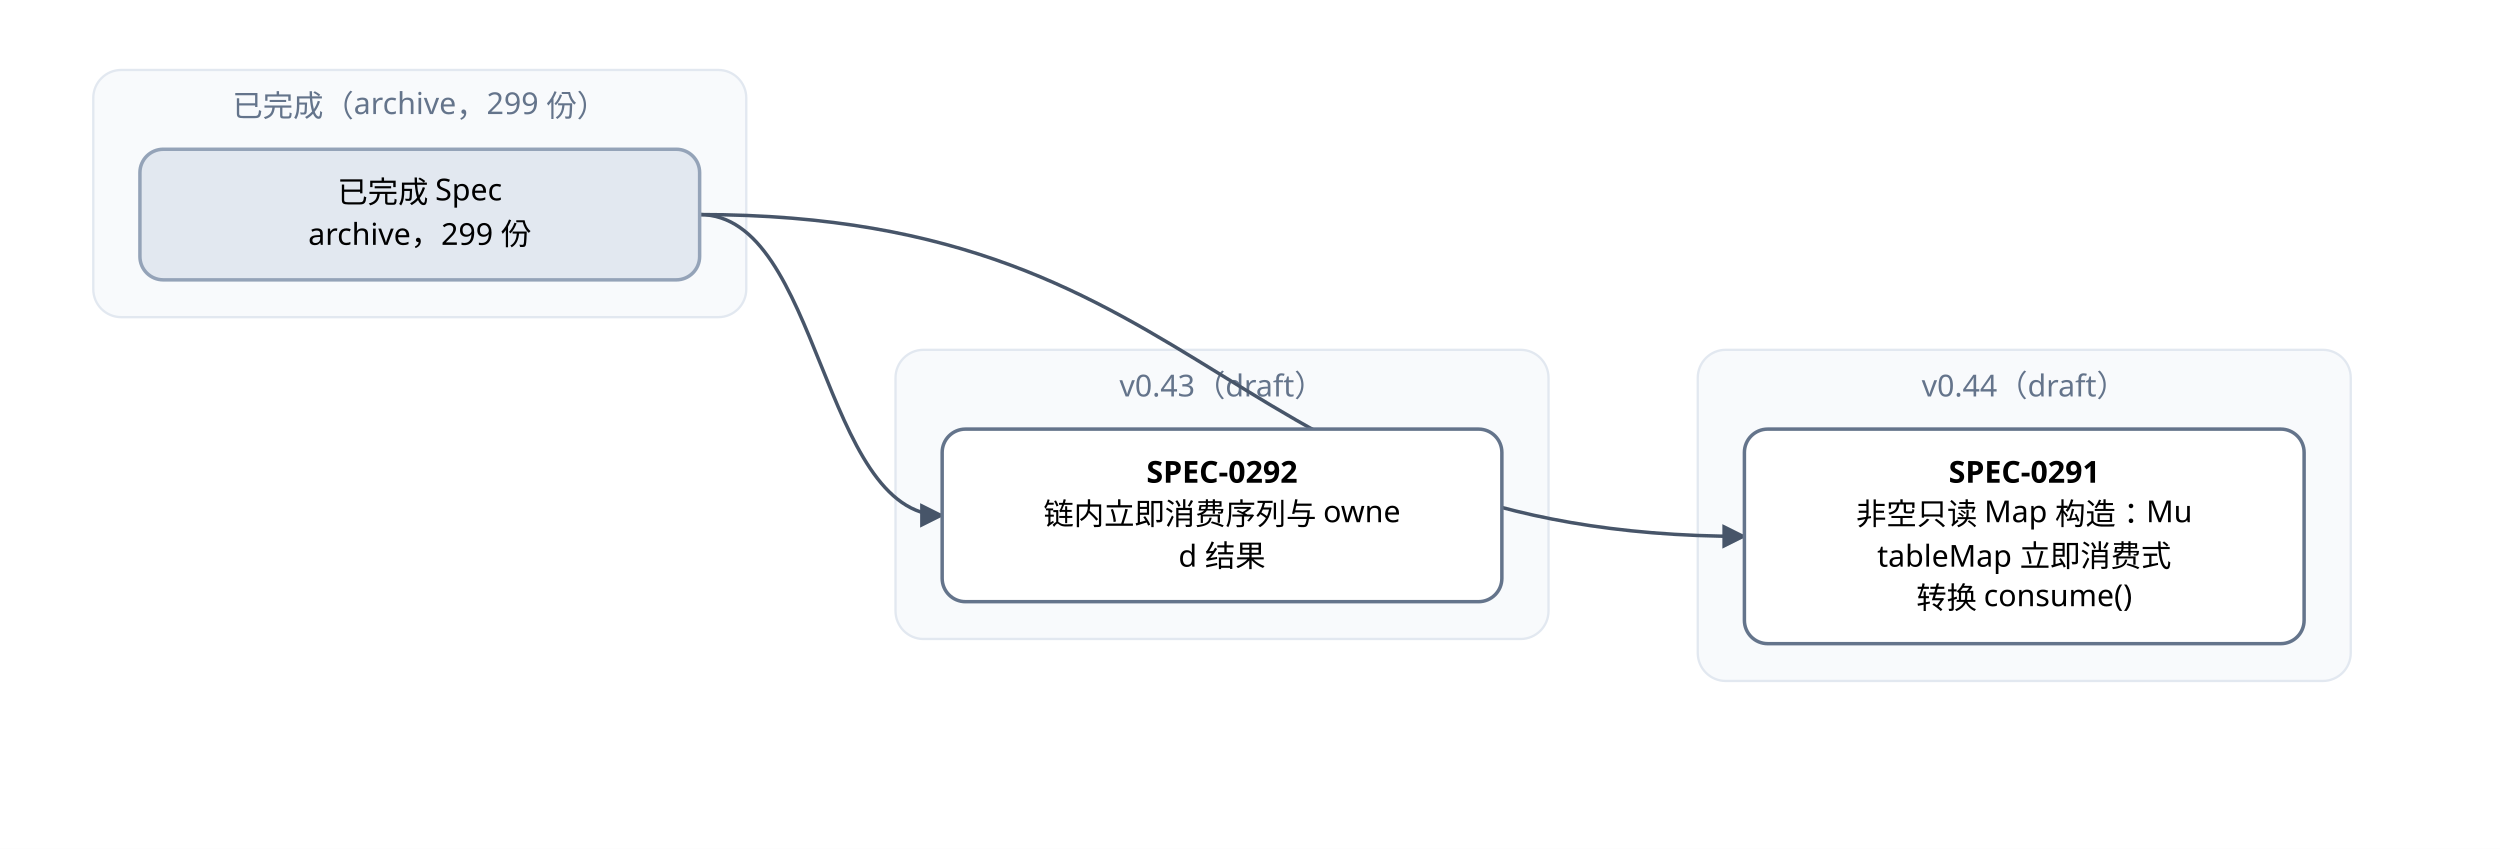
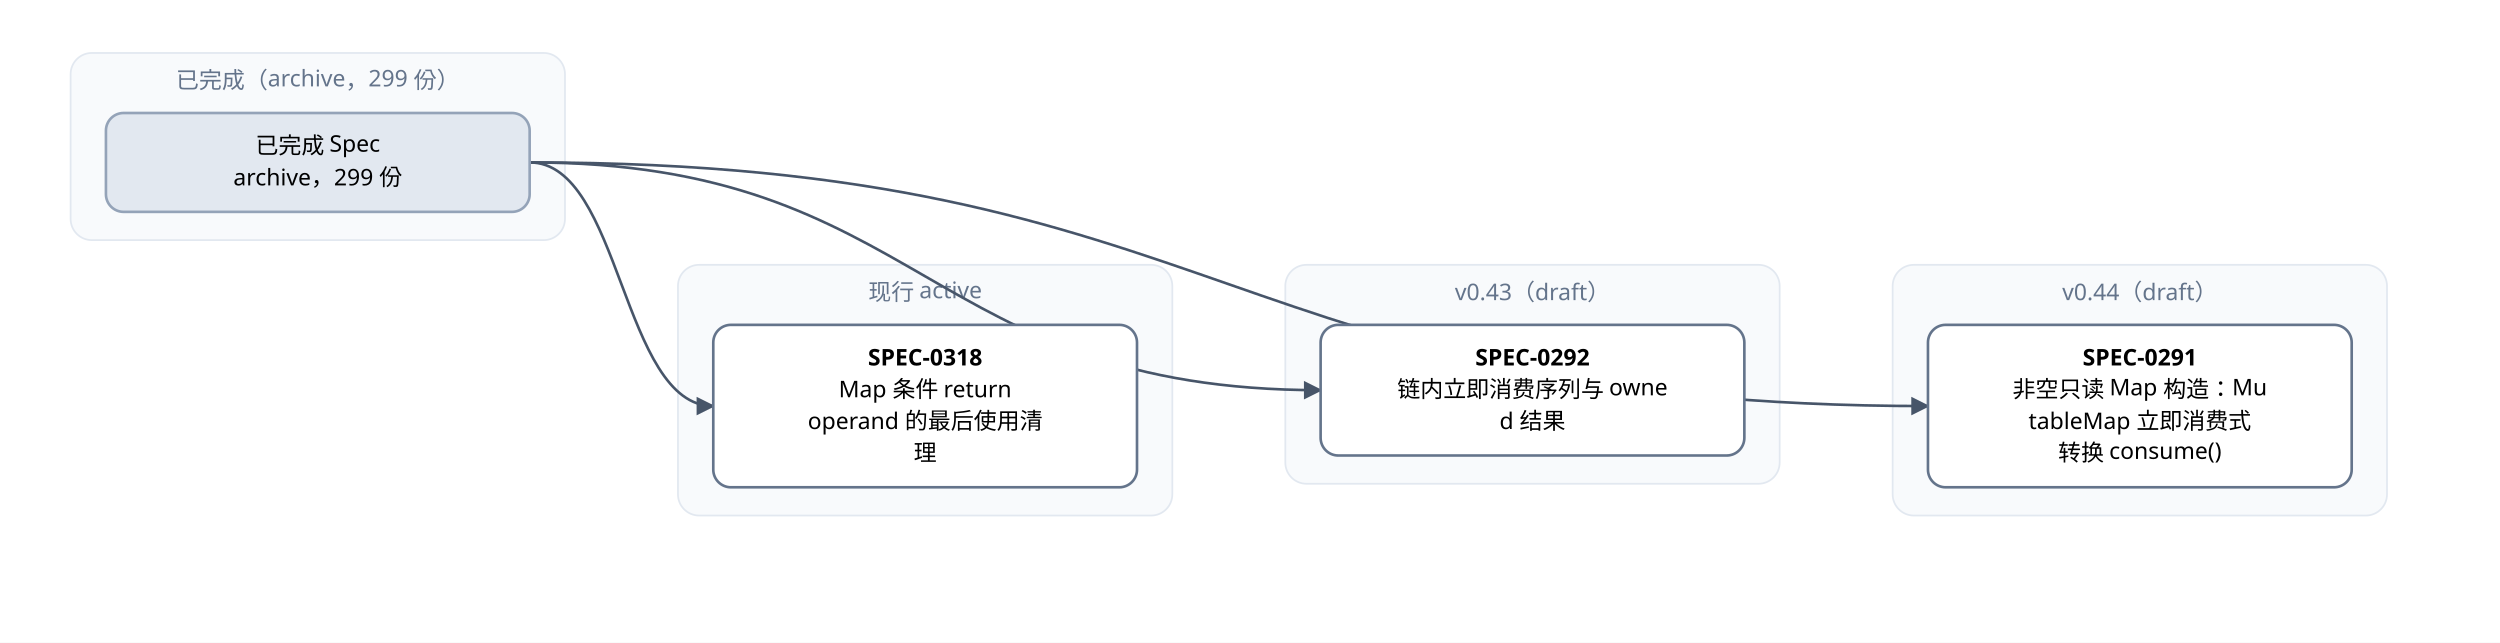
- <svg xmlns="http://www.w3.org/2000/svg" width="1072" height="364" viewBox="0 0 1072 364" font-family="PingFang SC, Microsoft YaHei, sans-serif">
+ <svg xmlns="http://www.w3.org/2000/svg" width="1416" height="364" viewBox="0 0 1416 364" font-family="PingFang SC, Microsoft YaHei, sans-serif">
  <defs>
    <marker id="arrow" viewBox="0 0 10 10" refX="9" refY="5" markerWidth="7" markerHeight="7" orient="auto-start-reverse">
      <path d="M0,0 L10,5 L0,10 z" fill="#475569" />
    </marker>
  </defs>
-   <rect width="1072" height="364" fill="#ffffff" />
+   <rect width="1416" height="364" fill="#ffffff" />
  <rect x="40" y="30" width="280" height="106" rx="12" fill="#f8fafc" stroke="#e2e8f0" />
  <text x="180" y="50" text-anchor="middle" font-size="13" fill="#64748b">已完成（archive，299 份）</text>
-   <rect x="384" y="150" width="280" height="124" rx="12" fill="#f8fafc" stroke="#e2e8f0" />
-   <text x="524" y="170" text-anchor="middle" font-size="13" fill="#64748b">v0.43（draft）</text>
-   <rect x="728" y="150" width="280" height="142" rx="12" fill="#f8fafc" stroke="#e2e8f0" />
-   <text x="868" y="170" text-anchor="middle" font-size="13" fill="#64748b">v0.44（draft）</text>
-   <path d="M 300 92 C 524 92, 524 230, 748 230" fill="none" stroke="#475569" stroke-width="1.5" marker-end="url(#arrow)" />
-   <path d="M 300 92 C 352 92, 352 221, 404 221" fill="none" stroke="#475569" stroke-width="1.5" marker-end="url(#arrow)" />
-   <rect x="748" y="184" width="240" height="92" rx="10" fill="#ffffff" stroke="#64748b" stroke-width="1.5" />
-   <text x="868" y="207" text-anchor="middle" font-size="13" font-weight="600">SPEC-0291</text>
-   <text x="868" y="225" text-anchor="middle" font-size="13">非空只读 Map 构造：Mu</text>
-   <text x="868" y="243" text-anchor="middle" font-size="13">tableMap 立即消费式</text>
-   <text x="868" y="261" text-anchor="middle" font-size="13">转换 consume()</text>
-   <rect x="404" y="184" width="240" height="74" rx="10" fill="#ffffff" stroke="#64748b" stroke-width="1.5" />
-   <text x="524" y="207" text-anchor="middle" font-size="13" font-weight="600">SPEC-0292</text>
-   <text x="524" y="225" text-anchor="middle" font-size="13">链内立即消费序列与 owne</text>
-   <text x="524" y="243" text-anchor="middle" font-size="13">d 结果</text>
+   <rect x="384" y="150" width="280" height="142" rx="12" fill="#f8fafc" stroke="#e2e8f0" />
+   <text x="524" y="170" text-anchor="middle" font-size="13" fill="#64748b">现行 active</text>
+   <rect x="728" y="150" width="280" height="124" rx="12" fill="#f8fafc" stroke="#e2e8f0" />
+   <text x="868" y="170" text-anchor="middle" font-size="13" fill="#64748b">v0.43（draft）</text>
+   <rect x="1072" y="150" width="280" height="142" rx="12" fill="#f8fafc" stroke="#e2e8f0" />
+   <text x="1212" y="170" text-anchor="middle" font-size="13" fill="#64748b">v0.44（draft）</text>
+   <path d="M 300 92 C 696 92, 696 230, 1092 230" fill="none" stroke="#475569" stroke-width="1.5" marker-end="url(#arrow)" />
+   <path d="M 300 92 C 524 92, 524 221, 748 221" fill="none" stroke="#475569" stroke-width="1.5" marker-end="url(#arrow)" />
+   <path d="M 300 92 C 352 92, 352 230, 404 230" fill="none" stroke="#475569" stroke-width="1.5" marker-end="url(#arrow)" />
+   <rect x="1092" y="184" width="240" height="92" rx="10" fill="#ffffff" stroke="#64748b" stroke-width="1.5" />
+   <text x="1212" y="207" text-anchor="middle" font-size="13" font-weight="600">SPEC-0291</text>
+   <text x="1212" y="225" text-anchor="middle" font-size="13">非空只读 Map 构造：Mu</text>
+   <text x="1212" y="243" text-anchor="middle" font-size="13">tableMap 立即消费式</text>
+   <text x="1212" y="261" text-anchor="middle" font-size="13">转换 consume()</text>
+   <rect x="748" y="184" width="240" height="74" rx="10" fill="#ffffff" stroke="#64748b" stroke-width="1.5" />
+   <text x="868" y="207" text-anchor="middle" font-size="13" font-weight="600">SPEC-0292</text>
+   <text x="868" y="225" text-anchor="middle" font-size="13">链内立即消费序列与 owne</text>
+   <text x="868" y="243" text-anchor="middle" font-size="13">d 结果</text>
+   <rect x="404" y="184" width="240" height="92" rx="10" fill="#ffffff" stroke="#64748b" stroke-width="1.5" />
+   <text x="524" y="207" text-anchor="middle" font-size="13" font-weight="600">SPEC-0318</text>
+   <text x="524" y="225" text-anchor="middle" font-size="13">Map 条件 return </text>
+   <text x="524" y="243" text-anchor="middle" font-size="13">operand 的最后使用清</text>
+   <text x="524" y="261" text-anchor="middle" font-size="13">理</text>
  <rect x="60" y="64" width="240" height="56" rx="10" fill="#e2e8f0" stroke="#94a3b8" stroke-width="1.5" />
  <text x="180" y="87" text-anchor="middle" font-size="13">已完成 Spec</text>
  <text x="180" y="105" text-anchor="middle" font-size="13">archive，299 份</text>
</svg>
